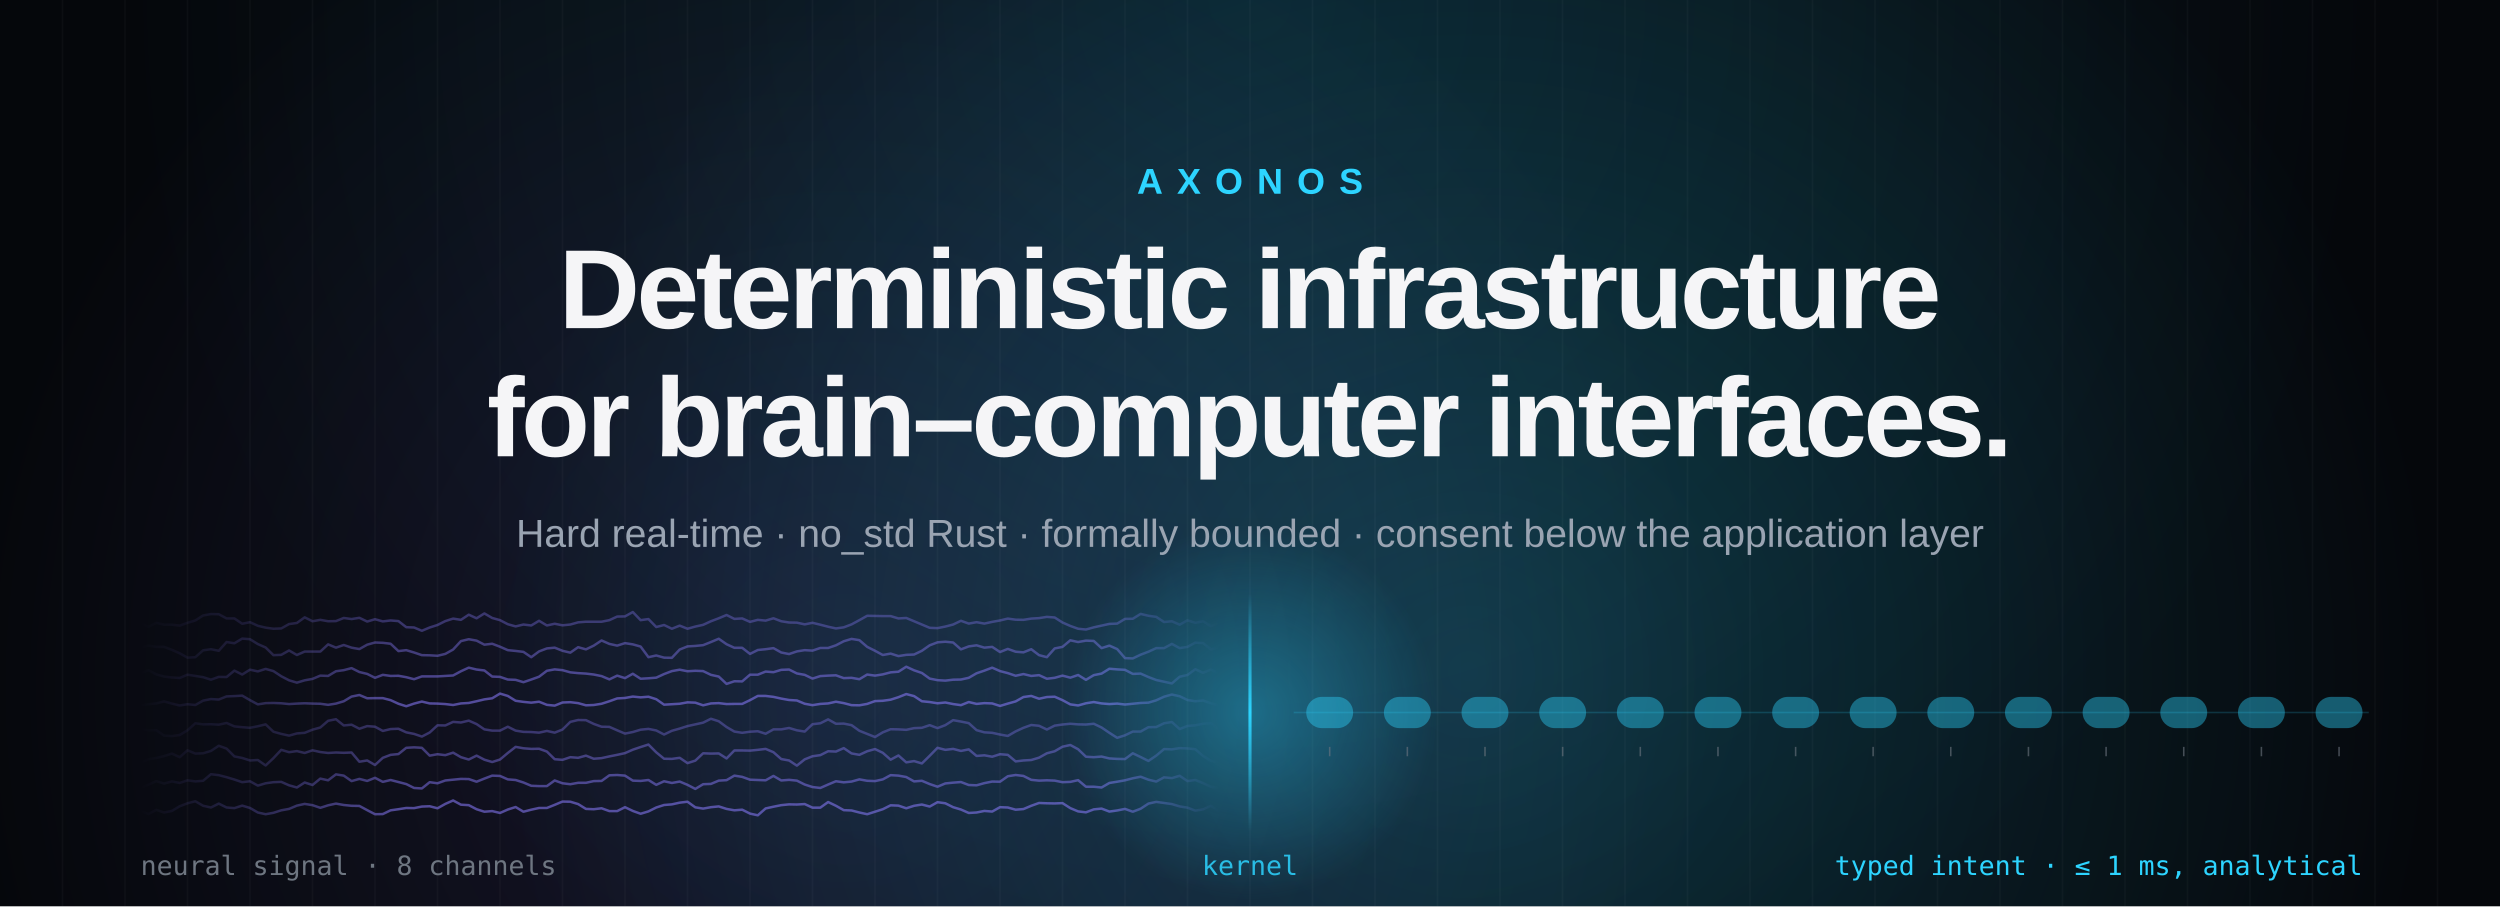
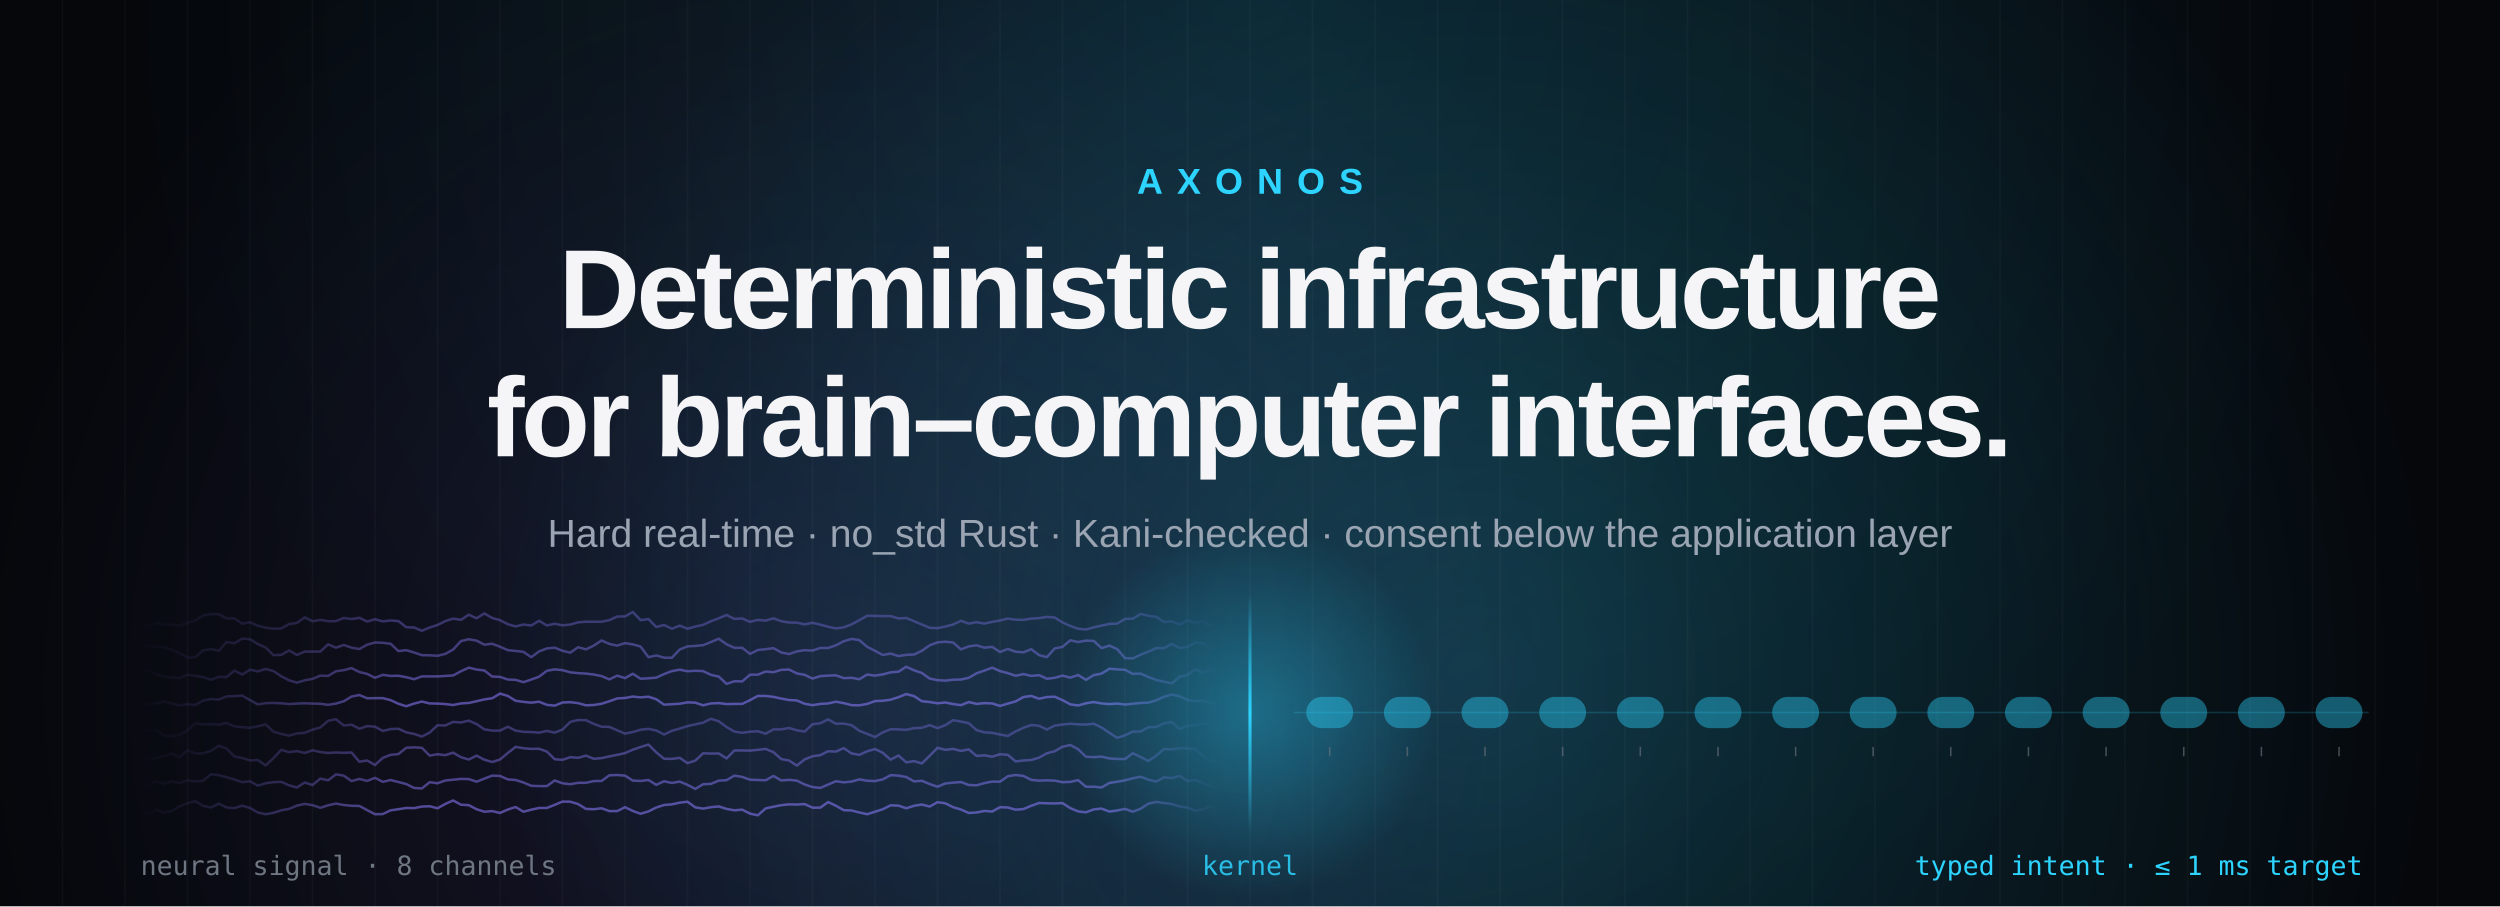
<svg xmlns="http://www.w3.org/2000/svg" viewBox="0 0 1600 580" width="1600" height="580" role="img" aria-label="AxonOS. Deterministic infrastructure for brain–computer interfaces. Eight channels of neural signal pass the kernel boundary and leave as typed intent events on deterministic time.">
  <style>
/* Motion only on what decorates. The words never move, so a renderer that
   shows one frame shows the whole message. Glows are gradients, not blurs:
   nothing is filtered while it moves. */
.scroll{animation:scroll 18s linear infinite}
@keyframes scroll{from{transform:translateX(0)}to{transform:translateX(-690px)}}
.slot{opacity:.4;animation:tick 2.8s cubic-bezier(.4,0,.2,1) infinite}
@keyframes tick{0%,100%{opacity:.4}9%{opacity:1}32%{opacity:.4}}
.halo{opacity:0;animation:halo 2.8s cubic-bezier(.4,0,.2,1) infinite}
@keyframes halo{0%,100%{opacity:0}9%{opacity:.22}32%{opacity:0}}
.breathe{animation:breathe 7s ease-in-out infinite}
@keyframes breathe{0%,100%{opacity:.75}50%{opacity:1}}
.gate{animation:gate 3.5s ease-in-out infinite}
@keyframes gate{0%,100%{opacity:.55}50%{opacity:1}}
@media (prefers-reduced-motion:reduce){.scroll,.slot,.halo,.breathe,.gate{animation:none}.slot{opacity:.75}}
</style>
  <defs>
    <radialGradient id="gc" cx="940" cy="430" r="620" gradientUnits="userSpaceOnUse">
      <stop offset="0" stop-color="#2dd4ff" stop-opacity="0.2" />
      <stop offset="1" stop-color="#2dd4ff" stop-opacity="0" />
    </radialGradient>
    <radialGradient id="gv" cx="540" cy="440" r="560" gradientUnits="userSpaceOnUse">
      <stop offset="0" stop-color="#8b7cff" stop-opacity="0.14" />
      <stop offset="1" stop-color="#8b7cff" stop-opacity="0" />
    </radialGradient>
    <radialGradient id="gt" cx="800" cy="0" r="720" gradientUnits="userSpaceOnUse">
      <stop offset="0" stop-color="#2dd4ff" stop-opacity="0.120" />
      <stop offset="1" stop-color="#2dd4ff" stop-opacity="0" />
    </radialGradient>
    <linearGradient id="mg" x1="90" y1="0" x2="780" y2="0" gradientUnits="userSpaceOnUse">
      <stop offset="0" stop-color="#fff" stop-opacity="0" />
      <stop offset=".24" stop-color="#fff" />
      <stop offset=".9" stop-color="#fff" />
      <stop offset="1" stop-color="#fff" stop-opacity="0" />
    </linearGradient>
    <mask id="fade" maskUnits="userSpaceOnUse" x="90" y="376" width="690" height="168">
      <rect x="90" y="376" width="690" height="168" fill="url(#mg)" />
    </mask>
    <linearGradient id="gateG" x1="0" y1="380" x2="0" y2="532" gradientUnits="userSpaceOnUse">
      <stop offset="0" stop-color="#2dd4ff" stop-opacity="0" />
      <stop offset=".5" stop-color="#2dd4ff" />
      <stop offset="1" stop-color="#2dd4ff" stop-opacity="0" />
    </linearGradient>
    <radialGradient id="gateH" cx="800" cy="456" r="120" gradientUnits="userSpaceOnUse">
      <stop offset="0" stop-color="#2dd4ff" stop-opacity="0.35" />
      <stop offset="1" stop-color="#2dd4ff" stop-opacity="0" />
    </radialGradient>
    <clipPath id="clipL">
      <rect x="90" y="376" width="690" height="168" />
    </clipPath>
  </defs>
  <rect width="1600" height="580" fill="#05070b" />
  <g class="breathe">
    <rect width="1600" height="580" fill="url(#gt)" />
    <rect width="1600" height="580" fill="url(#gv)" />
    <rect width="1600" height="580" fill="url(#gc)" />
  </g>
  <line x1="40" y1="0" x2="40" y2="580" stroke="#ffffff" stroke-opacity="0.03" />
  <line x1="80" y1="0" x2="80" y2="580" stroke="#ffffff" stroke-opacity="0.03" />
  <line x1="120" y1="0" x2="120" y2="580" stroke="#ffffff" stroke-opacity="0.03" />
  <line x1="160" y1="0" x2="160" y2="580" stroke="#ffffff" stroke-opacity="0.03" />
  <line x1="200" y1="0" x2="200" y2="580" stroke="#ffffff" stroke-opacity="0.03" />
  <line x1="240" y1="0" x2="240" y2="580" stroke="#ffffff" stroke-opacity="0.03" />
  <line x1="280" y1="0" x2="280" y2="580" stroke="#ffffff" stroke-opacity="0.03" />
  <line x1="320" y1="0" x2="320" y2="580" stroke="#ffffff" stroke-opacity="0.03" />
  <line x1="360" y1="0" x2="360" y2="580" stroke="#ffffff" stroke-opacity="0.03" />
  <line x1="400" y1="0" x2="400" y2="580" stroke="#ffffff" stroke-opacity="0.03" />
  <line x1="440" y1="0" x2="440" y2="580" stroke="#ffffff" stroke-opacity="0.03" />
  <line x1="480" y1="0" x2="480" y2="580" stroke="#ffffff" stroke-opacity="0.03" />
  <line x1="520" y1="0" x2="520" y2="580" stroke="#ffffff" stroke-opacity="0.03" />
  <line x1="560" y1="0" x2="560" y2="580" stroke="#ffffff" stroke-opacity="0.03" />
  <line x1="600" y1="0" x2="600" y2="580" stroke="#ffffff" stroke-opacity="0.03" />
  <line x1="640" y1="0" x2="640" y2="580" stroke="#ffffff" stroke-opacity="0.03" />
  <line x1="680" y1="0" x2="680" y2="580" stroke="#ffffff" stroke-opacity="0.03" />
  <line x1="720" y1="0" x2="720" y2="580" stroke="#ffffff" stroke-opacity="0.03" />
  <line x1="760" y1="0" x2="760" y2="580" stroke="#ffffff" stroke-opacity="0.03" />
  <line x1="800" y1="0" x2="800" y2="580" stroke="#ffffff" stroke-opacity="0.03" />
  <line x1="840" y1="0" x2="840" y2="580" stroke="#ffffff" stroke-opacity="0.03" />
  <line x1="880" y1="0" x2="880" y2="580" stroke="#ffffff" stroke-opacity="0.03" />
  <line x1="920" y1="0" x2="920" y2="580" stroke="#ffffff" stroke-opacity="0.03" />
  <line x1="960" y1="0" x2="960" y2="580" stroke="#ffffff" stroke-opacity="0.03" />
  <line x1="1000" y1="0" x2="1000" y2="580" stroke="#ffffff" stroke-opacity="0.03" />
  <line x1="1040" y1="0" x2="1040" y2="580" stroke="#ffffff" stroke-opacity="0.03" />
  <line x1="1080" y1="0" x2="1080" y2="580" stroke="#ffffff" stroke-opacity="0.03" />
  <line x1="1120" y1="0" x2="1120" y2="580" stroke="#ffffff" stroke-opacity="0.03" />
  <line x1="1160" y1="0" x2="1160" y2="580" stroke="#ffffff" stroke-opacity="0.03" />
  <line x1="1200" y1="0" x2="1200" y2="580" stroke="#ffffff" stroke-opacity="0.03" />
  <line x1="1240" y1="0" x2="1240" y2="580" stroke="#ffffff" stroke-opacity="0.03" />
  <line x1="1280" y1="0" x2="1280" y2="580" stroke="#ffffff" stroke-opacity="0.03" />
  <line x1="1320" y1="0" x2="1320" y2="580" stroke="#ffffff" stroke-opacity="0.03" />
  <line x1="1360" y1="0" x2="1360" y2="580" stroke="#ffffff" stroke-opacity="0.03" />
  <line x1="1400" y1="0" x2="1400" y2="580" stroke="#ffffff" stroke-opacity="0.03" />
  <line x1="1440" y1="0" x2="1440" y2="580" stroke="#ffffff" stroke-opacity="0.03" />
  <line x1="1480" y1="0" x2="1480" y2="580" stroke="#ffffff" stroke-opacity="0.03" />
  <line x1="1520" y1="0" x2="1520" y2="580" stroke="#ffffff" stroke-opacity="0.03" />
  <line x1="1560" y1="0" x2="1560" y2="580" stroke="#ffffff" stroke-opacity="0.03" />
  <text x="800" y="124" text-anchor="middle" font-family="-apple-system, BlinkMacSystemFont, 'SF Pro Display', 'Segoe UI', 'Helvetica Neue', Arial, sans-serif" font-size="23" font-weight="700" letter-spacing="9" fill="#2dd4ff">AXONOS</text>
  <text x="800" y="210" text-anchor="middle" font-family="-apple-system, BlinkMacSystemFont, 'SF Pro Display', 'Segoe UI', 'Helvetica Neue', Arial, sans-serif" font-size="72" font-weight="700" letter-spacing="-2.2" fill="#f5f5f7">Deterministic infrastructure</text>
  <text x="800" y="292" text-anchor="middle" font-family="-apple-system, BlinkMacSystemFont, 'SF Pro Display', 'Segoe UI', 'Helvetica Neue', Arial, sans-serif" font-size="72" font-weight="700" letter-spacing="-2.2" fill="#f5f5f7">for brain–computer interfaces.</text>
-   <text x="800" y="350" text-anchor="middle" font-family="-apple-system, BlinkMacSystemFont, 'SF Pro Display', 'Segoe UI', 'Helvetica Neue', Arial, sans-serif" font-size="25" fill="#9aa4b2">Hard real-time · no_std Rust · formally bounded · consent below the application layer</text>
+   <text x="800" y="350" text-anchor="middle" font-family="-apple-system, BlinkMacSystemFont, 'SF Pro Display', 'Segoe UI', 'Helvetica Neue', Arial, sans-serif" font-size="25" fill="#9aa4b2">Hard real-time · no_std Rust · Kani-checked · consent below the application layer</text>
  <g clip-path="url(#clipL)" mask="url(#fade)">
    <g class="scroll">
      <path d="M90,398.8 L95,401.2 L100,398.6 L105,399.8 L110,399.8 L115,400.4 L120,398.6 L125,397.1 L130,393.9 L135,393.0 L140,393.1 L145,395.8 L150,395.8 L155,399.2 L160,398.2 L165,400.5 L170,401.7 L175,402.4 L180,402.2 L185,399.4 L190,398.7 L195,395.1 L200,397.6 L205,396.7 L210,397.6 L215,397.5 L220,395.5 L225,396.2 L230,395.4 L235,397.8 L240,396.3 L245,397.7 L250,397.1 L255,397.5 L260,401.4 L265,401.6 L270,403.7 L275,401.6 L280,400.0 L285,397.5 L290,395.9 L295,396.7 L300,393.4 L305,395.7 L310,392.6 L315,395.5 L320,396.9 L325,399.5 L330,400.9 L335,399.7 L340,400.3 L345,397.3 L350,400.3 L355,399.2 L360,400.2 L365,399.7 L370,398.3 L375,397.9 L380,397.9 L385,397.9 L390,396.9 L395,394.6 L400,394.5 L405,391.7 L410,396.9 L415,396.2 L420,401.3 L425,400.0 L430,402.4 L435,400.4 L440,402.4 L445,401.0 L450,399.9 L455,397.6 L460,395.7 L465,393.6 L470,396.1 L475,395.8 L480,398.0 L485,396.7 L490,397.2 L495,395.7 L500,397.6 L505,398.4 L510,398.5 L515,399.6 L520,398.6 L525,399.8 L530,401.1 L535,402.2 L540,401.5 L545,399.6 L550,396.9 L555,394.1 L560,394.2 L565,394.3 L570,394.3 L575,395.8 L580,395.5 L585,397.6 L590,399.7 L595,401.8 L600,402.0 L605,401.0 L610,399.7 L615,397.3 L620,399.1 L625,398.2 L630,399.1 L635,398.0 L640,397.1 L645,395.9 L650,396.6 L655,396.7 L660,395.9 L665,395.6 L670,394.8 L675,395.2 L680,398.4 L685,400.6 L690,402.4 L695,402.9 L700,401.5 L705,400.4 L710,399.3 L715,399.1 L720,396.1 L725,396.0 L730,392.9 L735,394.1 L740,394.8 L745,398.1 L750,397.6 L755,399.8 L760,397.0 L765,398.6 L770,397.6 L775,400.8 L780,398.8 L785,401.2 L790,398.6 L795,399.8 L800,399.8 L805,400.4 L810,398.6 L815,397.1 L820,393.9 L825,393.0 L830,393.1 L835,395.8 L840,395.8 L845,399.2 L850,398.2 L855,400.5 L860,401.7 L865,402.4 L870,402.2 L875,399.4 L880,398.7 L885,395.1 L890,397.6 L895,396.7 L900,397.6 L905,397.5 L910,395.5 L915,396.2 L920,395.4 L925,397.8 L930,396.3 L935,397.7 L940,397.1 L945,397.5 L950,401.4 L955,401.6 L960,403.7 L965,401.6 L970,400.0 L975,397.5 L980,395.9 L985,396.7 L990,393.4 L995,395.7 L1000,392.6 L1005,395.5 L1010,396.9 L1015,399.5 L1020,400.9 L1025,399.7 L1030,400.3 L1035,397.3 L1040,400.3 L1045,399.2 L1050,400.2 L1055,399.7 L1060,398.3 L1065,397.9 L1070,397.9 L1075,397.9 L1080,396.9 L1085,394.6 L1090,394.5 L1095,391.7 L1100,396.9 L1105,396.2 L1110,401.3 L1115,400.0 L1120,402.4 L1125,400.4 L1130,402.4 L1135,401.0 L1140,399.9 L1145,397.6 L1150,395.7 L1155,393.6 L1160,396.1 L1165,395.8 L1170,398.0 L1175,396.7 L1180,397.2 L1185,395.7 L1190,397.6 L1195,398.4 L1200,398.5 L1205,399.6 L1210,398.6 L1215,399.8 L1220,401.1 L1225,402.2 L1230,401.5 L1235,399.6 L1240,396.9 L1245,394.1 L1250,394.2 L1255,394.3 L1260,394.3 L1265,395.8 L1270,395.5 L1275,397.6 L1280,399.7 L1285,401.8 L1290,402.0 L1295,401.0 L1300,399.7 L1305,397.3 L1310,399.1 L1315,398.2 L1320,399.1 L1325,398.0 L1330,397.1 L1335,395.9 L1340,396.6 L1345,396.7 L1350,395.9 L1355,395.6 L1360,394.8 L1365,395.2 L1370,398.4 L1375,400.6 L1380,402.4 L1385,402.9 L1390,401.5 L1395,400.4 L1400,399.3 L1405,399.1 L1410,396.1 L1415,396.0 L1420,392.9 L1425,394.1 L1430,394.8 L1435,398.1 L1440,397.6 L1445,399.8 L1450,397.0 L1455,398.6 L1460,397.6 L1465,400.8 L1470,398.8" fill="none" stroke="#8b7cff" stroke-opacity="0.34" stroke-width="1.6" stroke-linejoin="round" stroke-linecap="round" />
      <path d="M90,414.4 L95,413.2 L100,414.0 L105,414.0 L110,415.9 L115,418.1 L120,420.9 L125,420.6 L130,416.2 L135,415.5 L140,416.5 L145,410.9 L150,411.7 L155,408.7 L160,409.1 L165,412.2 L170,414.4 L175,419.3 L180,419.1 L185,416.3 L190,419.2 L195,417.0 L200,417.0 L205,417.0 L210,412.4 L215,414.5 L220,412.8 L225,414.5 L230,415.4 L235,412.6 L240,411.2 L245,411.4 L250,412.0 L255,416.7 L260,416.1 L265,417.6 L270,419.3 L275,419.4 L280,419.7 L285,418.5 L290,415.7 L295,410.3 L300,409.1 L305,410.0 L310,412.6 L315,412.0 L320,413.9 L325,416.1 L330,416.6 L335,417.2 L340,420.6 L345,416.9 L350,415.0 L355,414.5 L360,416.5 L365,417.7 L370,414.2 L375,415.6 L380,413.2 L385,409.9 L390,412.1 L395,413.2 L400,411.6 L405,412.4 L410,413.8 L415,420.6 L420,419.5 L425,420.9 L430,421.0 L435,415.7 L440,413.7 L445,413.4 L450,412.9 L455,410.9 L460,408.8 L465,412.3 L470,414.6 L475,414.6 L480,418.5 L485,416.0 L490,415.5 L495,414.8 L500,417.6 L505,418.6 L510,416.9 L515,416.1 L520,416.4 L525,414.7 L530,414.7 L535,413.0 L540,410.4 L545,408.9 L550,409.7 L555,414.0 L560,416.5 L565,419.2 L570,418.3 L575,419.9 L580,419.1 L585,418.9 L590,416.5 L595,413.0 L600,411.1 L605,410.7 L610,411.2 L615,415.6 L620,413.7 L625,413.0 L630,414.5 L635,414.0 L640,417.3 L645,415.3 L650,417.1 L655,417.5 L660,415.5 L665,419.3 L670,420.6 L675,415.0 L680,414.0 L685,409.8 L690,410.9 L695,410.0 L700,410.2 L705,414.8 L710,413.2 L715,415.4 L720,421.2 L725,421.4 L730,419.0 L735,417.1 L740,414.8 L745,414.8 L750,412.1 L755,414.8 L760,414.0 L765,411.3 L770,411.6 L775,415.6 L780,414.4 L785,413.2 L790,414.0 L795,414.0 L800,415.9 L805,418.1 L810,420.9 L815,420.6 L820,416.2 L825,415.5 L830,416.5 L835,410.9 L840,411.7 L845,408.7 L850,409.1 L855,412.2 L860,414.4 L865,419.3 L870,419.1 L875,416.3 L880,419.2 L885,417.0 L890,417.0 L895,417.0 L900,412.4 L905,414.5 L910,412.8 L915,414.5 L920,415.4 L925,412.6 L930,411.2 L935,411.4 L940,412.0 L945,416.7 L950,416.1 L955,417.6 L960,419.3 L965,419.4 L970,419.7 L975,418.5 L980,415.7 L985,410.3 L990,409.1 L995,410.0 L1000,412.6 L1005,412.0 L1010,413.9 L1015,416.1 L1020,416.6 L1025,417.2 L1030,420.6 L1035,416.9 L1040,415.0 L1045,414.5 L1050,416.5 L1055,417.7 L1060,414.2 L1065,415.6 L1070,413.2 L1075,409.9 L1080,412.1 L1085,413.2 L1090,411.6 L1095,412.4 L1100,413.8 L1105,420.6 L1110,419.5 L1115,420.9 L1120,421.0 L1125,415.7 L1130,413.7 L1135,413.4 L1140,412.9 L1145,410.9 L1150,408.8 L1155,412.3 L1160,414.6 L1165,414.6 L1170,418.5 L1175,416.0 L1180,415.5 L1185,414.8 L1190,417.6 L1195,418.6 L1200,416.9 L1205,416.1 L1210,416.4 L1215,414.7 L1220,414.7 L1225,413.0 L1230,410.4 L1235,408.9 L1240,409.7 L1245,414.0 L1250,416.5 L1255,419.2 L1260,418.3 L1265,419.9 L1270,419.1 L1275,418.9 L1280,416.5 L1285,413.0 L1290,411.1 L1295,410.7 L1300,411.2 L1305,415.6 L1310,413.7 L1315,413.0 L1320,414.5 L1325,414.0 L1330,417.3 L1335,415.3 L1340,417.1 L1345,417.5 L1350,415.5 L1355,419.3 L1360,420.6 L1365,415.0 L1370,414.0 L1375,409.8 L1380,410.9 L1385,410.0 L1390,410.2 L1395,414.8 L1400,413.2 L1405,415.4 L1410,421.2 L1415,421.4 L1420,419.0 L1425,417.1 L1430,414.8 L1435,414.8 L1440,412.1 L1445,414.8 L1450,414.0 L1455,411.3 L1460,411.6 L1465,415.6 L1470,414.4" fill="none" stroke="#8b7cff" stroke-opacity="0.41" stroke-width="1.6" stroke-linejoin="round" stroke-linecap="round" />
      <path d="M90,431.0 L95,428.9 L100,431.6 L105,433.0 L110,433.6 L115,433.9 L120,431.8 L125,432.6 L130,433.4 L135,435.0 L140,433.2 L145,433.3 L150,429.2 L155,431.7 L160,428.6 L165,429.7 L170,428.1 L175,429.5 L180,432.8 L185,435.4 L190,436.9 L195,435.4 L200,434.5 L205,432.4 L210,432.6 L215,429.6 L220,428.9 L225,427.6 L230,430.1 L235,431.3 L240,433.8 L245,431.9 L250,432.6 L255,432.5 L260,433.4 L265,434.7 L270,432.9 L275,432.9 L280,432.9 L285,432.6 L290,432.3 L295,429.6 L300,427.3 L305,428.5 L310,429.1 L315,433.0 L320,433.2 L325,434.9 L330,435.1 L335,436.6 L340,434.9 L345,433.1 L350,429.3 L355,428.4 L360,428.9 L365,430.3 L370,430.8 L375,431.1 L380,431.7 L385,432.7 L390,434.8 L395,432.4 L400,434.0 L405,431.2 L410,434.4 L415,434.1 L420,433.7 L425,431.4 L430,429.5 L435,428.6 L440,429.6 L445,429.3 L450,429.5 L455,431.9 L460,433.0 L465,437.7 L470,436.0 L475,436.1 L480,431.8 L485,431.8 L490,429.8 L495,430.2 L500,428.7 L505,428.5 L510,431.0 L515,431.9 L520,434.3 L525,432.7 L530,432.4 L535,432.2 L540,434.0 L545,433.8 L550,434.7 L555,431.7 L560,432.4 L565,431.6 L570,430.3 L575,429.9 L580,426.7 L585,429.0 L590,430.7 L595,434.3 L600,435.3 L605,435.6 L610,435.0 L615,434.9 L620,433.8 L625,430.9 L630,429.2 L635,427.3 L640,429.5 L645,430.8 L650,432.5 L655,431.4 L660,432.6 L665,432.1 L670,434.4 L675,433.8 L680,432.4 L685,433.7 L690,432.0 L695,435.1 L700,432.1 L705,431.1 L710,428.0 L715,428.4 L720,428.7 L725,431.3 L730,431.1 L735,433.3 L740,435.2 L745,436.3 L750,437.4 L755,433.1 L760,432.0 L765,428.3 L770,430.6 L775,428.5 L780,431.0 L785,428.9 L790,431.6 L795,433.0 L800,433.6 L805,433.9 L810,431.8 L815,432.6 L820,433.4 L825,435.0 L830,433.2 L835,433.3 L840,429.2 L845,431.7 L850,428.6 L855,429.7 L860,428.1 L865,429.5 L870,432.8 L875,435.4 L880,436.9 L885,435.4 L890,434.5 L895,432.4 L900,432.6 L905,429.6 L910,428.9 L915,427.6 L920,430.1 L925,431.3 L930,433.8 L935,431.9 L940,432.6 L945,432.5 L950,433.4 L955,434.7 L960,432.9 L965,432.9 L970,432.9 L975,432.6 L980,432.3 L985,429.6 L990,427.3 L995,428.5 L1000,429.1 L1005,433.0 L1010,433.2 L1015,434.9 L1020,435.1 L1025,436.6 L1030,434.9 L1035,433.1 L1040,429.3 L1045,428.4 L1050,428.9 L1055,430.3 L1060,430.8 L1065,431.1 L1070,431.7 L1075,432.7 L1080,434.8 L1085,432.4 L1090,434.0 L1095,431.2 L1100,434.4 L1105,434.1 L1110,433.7 L1115,431.4 L1120,429.5 L1125,428.6 L1130,429.6 L1135,429.3 L1140,429.5 L1145,431.9 L1150,433.0 L1155,437.7 L1160,436.0 L1165,436.1 L1170,431.8 L1175,431.8 L1180,429.8 L1185,430.2 L1190,428.7 L1195,428.5 L1200,431.0 L1205,431.9 L1210,434.3 L1215,432.7 L1220,432.4 L1225,432.2 L1230,434.0 L1235,433.8 L1240,434.7 L1245,431.7 L1250,432.4 L1255,431.6 L1260,430.3 L1265,429.9 L1270,426.7 L1275,429.0 L1280,430.7 L1285,434.3 L1290,435.3 L1295,435.6 L1300,435.0 L1305,434.9 L1310,433.8 L1315,430.9 L1320,429.2 L1325,427.3 L1330,429.5 L1335,430.8 L1340,432.5 L1345,431.4 L1350,432.6 L1355,432.1 L1360,434.4 L1365,433.8 L1370,432.4 L1375,433.7 L1380,432.0 L1385,435.1 L1390,432.1 L1395,431.1 L1400,428.0 L1405,428.4 L1410,428.7 L1415,431.3 L1420,431.1 L1425,433.3 L1430,435.2 L1435,436.3 L1440,437.4 L1445,433.1 L1450,432.0 L1455,428.3 L1460,430.6 L1465,428.5 L1470,431.0" fill="none" stroke="#8b7cff" stroke-opacity="0.48" stroke-width="1.6" stroke-linejoin="round" stroke-linecap="round" />
      <path d="M90,451.5 L95,450.7 L100,450.2 L105,448.9 L110,450.3 L115,451.5 L120,450.7 L125,451.2 L130,448.4 L135,447.4 L140,447.7 L145,445.7 L150,445.5 L155,445.2 L160,448.1 L165,450.8 L170,450.0 L175,449.9 L180,450.1 L185,450.6 L190,450.3 L195,450.1 L200,450.3 L205,450.4 L210,451.1 L215,450.3 L220,448.8 L225,445.8 L230,444.8 L235,446.9 L240,446.8 L245,446.8 L250,448.1 L255,450.4 L260,452.0 L265,450.3 L270,449.0 L275,450.2 L280,450.3 L285,450.6 L290,451.2 L295,450.2 L300,449.9 L305,448.8 L310,447.6 L315,446.9 L320,443.9 L325,445.4 L330,448.5 L335,449.2 L340,449.7 L345,449.1 L350,451.1 L355,451.6 L360,449.6 L365,449.4 L370,450.0 L375,451.4 L380,451.2 L385,450.4 L390,448.8 L395,447.0 L400,446.7 L405,445.8 L410,446.3 L415,445.9 L420,447.5 L425,451.0 L430,450.7 L435,450.4 L440,449.5 L445,449.7 L450,451.4 L455,450.2 L460,450.0 L465,450.6 L470,450.5 L475,450.5 L480,448.1 L485,445.4 L490,445.4 L495,446.0 L500,447.1 L505,448.0 L510,448.3 L515,450.4 L520,451.3 L525,450.5 L530,450.2 L535,449.1 L540,450.0 L545,451.3 L550,451.4 L555,450.5 L560,448.7 L565,448.5 L570,447.8 L575,446.2 L580,444.2 L585,445.5 L590,448.8 L595,449.3 L600,450.1 L605,449.6 L610,450.6 L615,451.3 L620,449.3 L625,450.5 L630,450.0 L635,450.2 L640,451.8 L645,450.3 L650,448.9 L655,446.1 L660,445.4 L665,447.2 L670,446.1 L675,445.9 L680,448.1 L685,450.8 L690,451.5 L695,450.1 L700,449.3 L705,450.2 L710,450.6 L715,450.3 L720,450.9 L725,450.4 L730,449.9 L735,449.7 L740,448.2 L745,445.9 L750,444.5 L755,445.6 L760,448.0 L765,448.8 L770,448.3 L775,450.1 L780,451.5 L785,450.7 L790,450.2 L795,448.9 L800,450.3 L805,451.5 L810,450.7 L815,451.2 L820,448.4 L825,447.4 L830,447.7 L835,445.7 L840,445.5 L845,445.2 L850,448.1 L855,450.8 L860,450.0 L865,449.9 L870,450.1 L875,450.6 L880,450.3 L885,450.1 L890,450.3 L895,450.4 L900,451.1 L905,450.3 L910,448.8 L915,445.8 L920,444.8 L925,446.9 L930,446.8 L935,446.8 L940,448.1 L945,450.4 L950,452.0 L955,450.3 L960,449.0 L965,450.2 L970,450.3 L975,450.6 L980,451.2 L985,450.2 L990,449.9 L995,448.8 L1000,447.6 L1005,446.9 L1010,443.9 L1015,445.4 L1020,448.5 L1025,449.2 L1030,449.7 L1035,449.1 L1040,451.1 L1045,451.6 L1050,449.6 L1055,449.4 L1060,450.0 L1065,451.4 L1070,451.2 L1075,450.4 L1080,448.8 L1085,447.0 L1090,446.7 L1095,445.8 L1100,446.3 L1105,445.9 L1110,447.5 L1115,451.0 L1120,450.7 L1125,450.4 L1130,449.5 L1135,449.7 L1140,451.4 L1145,450.2 L1150,450.0 L1155,450.6 L1160,450.5 L1165,450.5 L1170,448.1 L1175,445.4 L1180,445.4 L1185,446.0 L1190,447.1 L1195,448.0 L1200,448.3 L1205,450.4 L1210,451.3 L1215,450.5 L1220,450.2 L1225,449.1 L1230,450.0 L1235,451.3 L1240,451.4 L1245,450.5 L1250,448.7 L1255,448.5 L1260,447.8 L1265,446.2 L1270,444.2 L1275,445.5 L1280,448.8 L1285,449.3 L1290,450.1 L1295,449.6 L1300,450.6 L1305,451.3 L1310,449.3 L1315,450.5 L1320,450.0 L1325,450.2 L1330,451.8 L1335,450.3 L1340,448.9 L1345,446.1 L1350,445.4 L1355,447.2 L1360,446.1 L1365,445.9 L1370,448.1 L1375,450.8 L1380,451.5 L1385,450.1 L1390,449.3 L1395,450.2 L1400,450.6 L1405,450.3 L1410,450.9 L1415,450.4 L1420,449.9 L1425,449.7 L1430,448.2 L1435,445.9 L1440,444.5 L1445,445.6 L1450,448.0 L1455,448.8 L1460,448.3 L1465,450.1 L1470,451.5" fill="none" stroke="#8b7cff" stroke-opacity="0.55" stroke-width="1.6" stroke-linejoin="round" stroke-linecap="round" />
      <path d="M90,466.6 L95,467.4 L100,467.3 L105,470.8 L110,471.1 L115,470.4 L120,467.4 L125,462.9 L130,463.6 L135,463.5 L140,463.8 L145,462.7 L150,464.9 L155,465.4 L160,465.8 L165,464.8 L170,463.6 L175,468.3 L180,469.7 L185,470.8 L190,469.4 L195,469.0 L200,467.0 L205,465.6 L210,461.3 L215,460.3 L220,464.3 L225,463.8 L230,466.4 L235,464.7 L240,465.1 L245,467.8 L250,466.6 L255,466.4 L260,468.7 L265,469.7 L270,471.4 L275,468.8 L280,464.2 L285,464.3 L290,462.0 L295,462.4 L300,461.2 L305,463.4 L310,466.8 L315,467.6 L320,467.6 L325,465.1 L330,467.6 L335,468.4 L340,468.5 L345,468.9 L350,467.8 L355,468.9 L360,466.9 L365,462.0 L370,460.8 L375,460.9 L380,463.3 L385,465.1 L390,465.2 L395,467.4 L400,469.5 L405,468.5 L410,467.0 L415,466.5 L420,467.5 L425,470.1 L430,467.7 L435,466.3 L440,464.7 L445,463.6 L450,462.5 L455,460.0 L460,461.6 L465,465.3 L470,468.2 L475,469.0 L480,468.3 L485,468.0 L490,469.6 L495,466.8 L500,466.8 L505,465.9 L510,467.4 L515,468.2 L520,463.5 L525,462.9 L530,460.4 L535,463.2 L540,463.1 L545,464.1 L550,467.7 L555,469.7 L560,471.7 L565,468.7 L570,466.7 L575,466.8 L580,467.1 L585,466.0 L590,465.8 L595,464.1 L600,466.0 L605,464.1 L610,460.9 L615,461.8 L620,462.8 L625,467.3 L630,468.7 L635,469.0 L640,470.1 L645,471.0 L650,468.1 L655,465.8 L660,464.0 L665,464.5 L670,466.9 L675,464.4 L680,463.7 L685,463.2 L690,463.6 L695,463.7 L700,463.2 L705,465.6 L710,469.0 L715,472.2 L720,470.6 L725,468.2 L730,468.2 L735,465.4 L740,465.3 L745,462.9 L750,462.1 L755,466.6 L760,464.6 L765,464.2 L770,463.2 L775,462.8 L780,466.6 L785,467.4 L790,467.3 L795,470.8 L800,471.1 L805,470.4 L810,467.4 L815,462.9 L820,463.6 L825,463.5 L830,463.8 L835,462.7 L840,464.9 L845,465.4 L850,465.8 L855,464.8 L860,463.6 L865,468.3 L870,469.7 L875,470.8 L880,469.4 L885,469.0 L890,467.0 L895,465.6 L900,461.3 L905,460.3 L910,464.3 L915,463.8 L920,466.4 L925,464.7 L930,465.1 L935,467.8 L940,466.6 L945,466.4 L950,468.7 L955,469.7 L960,471.4 L965,468.8 L970,464.2 L975,464.3 L980,462.0 L985,462.4 L990,461.2 L995,463.4 L1000,466.8 L1005,467.6 L1010,467.6 L1015,465.1 L1020,467.6 L1025,468.4 L1030,468.5 L1035,468.9 L1040,467.8 L1045,468.9 L1050,466.9 L1055,462.0 L1060,460.8 L1065,460.9 L1070,463.3 L1075,465.1 L1080,465.2 L1085,467.4 L1090,469.5 L1095,468.5 L1100,467.0 L1105,466.5 L1110,467.5 L1115,470.1 L1120,467.7 L1125,466.3 L1130,464.7 L1135,463.6 L1140,462.5 L1145,460.0 L1150,461.6 L1155,465.3 L1160,468.2 L1165,469.0 L1170,468.3 L1175,468.0 L1180,469.6 L1185,466.8 L1190,466.8 L1195,465.9 L1200,467.4 L1205,468.2 L1210,463.5 L1215,462.9 L1220,460.4 L1225,463.2 L1230,463.1 L1235,464.1 L1240,467.7 L1245,469.7 L1250,471.7 L1255,468.7 L1260,466.7 L1265,466.8 L1270,467.1 L1275,466.0 L1280,465.8 L1285,464.1 L1290,466.0 L1295,464.1 L1300,460.9 L1305,461.8 L1310,462.8 L1315,467.3 L1320,468.7 L1325,469.0 L1330,470.1 L1335,471.0 L1340,468.1 L1345,465.8 L1350,464.0 L1355,464.5 L1360,466.9 L1365,464.4 L1370,463.7 L1375,463.2 L1380,463.6 L1385,463.7 L1390,463.2 L1395,465.6 L1400,469.0 L1405,472.2 L1410,470.6 L1415,468.2 L1420,468.2 L1425,465.4 L1430,465.3 L1435,462.9 L1440,462.1 L1445,466.6 L1450,464.6 L1455,464.2 L1460,463.2 L1465,462.8 L1470,466.6" fill="none" stroke="#8b7cff" stroke-opacity="0.34" stroke-width="1.6" stroke-linejoin="round" stroke-linecap="round" />
      <path d="M90,488.1 L95,485.9 L100,485.1 L105,483.9 L110,482.3 L115,484.6 L120,480.2 L125,482.3 L130,482.1 L135,480.6 L140,477.3 L145,479.1 L150,484.1 L155,485.1 L160,486.7 L165,486.4 L170,489.9 L175,485.2 L180,479.9 L185,481.4 L190,480.7 L195,481.9 L200,480.2 L205,481.3 L210,481.9 L215,481.6 L220,481.8 L225,481.6 L230,487.5 L235,486.7 L240,489.6 L245,485.0 L250,483.1 L255,482.6 L260,478.6 L265,478.3 L270,478.6 L275,483.6 L280,482.7 L285,483.3 L290,481.7 L295,484.6 L300,486.1 L305,483.6 L310,486.2 L315,487.7 L320,486.1 L325,481.9 L330,478.0 L335,478.9 L340,479.3 L345,479.2 L350,481.0 L355,485.9 L360,486.3 L365,484.6 L370,485.0 L375,483.6 L380,485.6 L385,485.2 L390,484.1 L395,483.1 L400,482.0 L405,479.8 L410,478.1 L415,476.5 L420,481.5 L425,485.6 L430,485.7 L435,485.0 L440,488.4 L445,486.8 L450,482.1 L455,482.3 L460,482.2 L465,485.4 L470,480.3 L475,480.3 L480,480.4 L485,479.9 L490,479.3 L495,481.4 L500,485.8 L505,486.7 L510,490.0 L515,486.0 L520,484.0 L525,483.3 L530,480.8 L535,481.0 L540,478.8 L545,482.2 L550,483.1 L555,480.8 L560,479.4 L565,481.8 L570,486.2 L575,483.5 L580,487.9 L585,487.1 L590,488.6 L595,483.7 L600,478.6 L605,479.9 L610,479.3 L615,480.6 L620,479.6 L625,483.8 L630,483.4 L635,484.3 L640,482.7 L645,483.1 L650,487.3 L655,486.7 L660,486.4 L665,484.9 L670,482.1 L675,480.8 L680,477.9 L685,476.8 L690,479.5 L695,484.3 L700,484.6 L705,484.2 L710,485.4 L715,485.7 L720,485.8 L725,482.1 L730,484.5 L735,487.0 L740,483.6 L745,479.4 L750,479.6 L755,478.8 L760,479.0 L765,479.5 L770,483.8 L775,486.9 L780,488.1 L785,485.9 L790,485.1 L795,483.9 L800,482.3 L805,484.6 L810,480.2 L815,482.3 L820,482.1 L825,480.6 L830,477.3 L835,479.1 L840,484.1 L845,485.1 L850,486.7 L855,486.4 L860,489.9 L865,485.2 L870,479.9 L875,481.4 L880,480.7 L885,481.9 L890,480.2 L895,481.3 L900,481.9 L905,481.6 L910,481.8 L915,481.6 L920,487.5 L925,486.7 L930,489.6 L935,485.0 L940,483.1 L945,482.6 L950,478.6 L955,478.3 L960,478.6 L965,483.6 L970,482.7 L975,483.3 L980,481.7 L985,484.6 L990,486.1 L995,483.6 L1000,486.2 L1005,487.7 L1010,486.1 L1015,481.9 L1020,478.0 L1025,478.9 L1030,479.3 L1035,479.2 L1040,481.0 L1045,485.9 L1050,486.3 L1055,484.6 L1060,485.0 L1065,483.6 L1070,485.6 L1075,485.2 L1080,484.1 L1085,483.1 L1090,482.0 L1095,479.8 L1100,478.1 L1105,476.5 L1110,481.5 L1115,485.6 L1120,485.7 L1125,485.0 L1130,488.4 L1135,486.8 L1140,482.1 L1145,482.3 L1150,482.2 L1155,485.4 L1160,480.3 L1165,480.3 L1170,480.4 L1175,479.9 L1180,479.3 L1185,481.4 L1190,485.8 L1195,486.7 L1200,490.0 L1205,486.0 L1210,484.0 L1215,483.3 L1220,480.8 L1225,481.0 L1230,478.8 L1235,482.2 L1240,483.1 L1245,480.8 L1250,479.4 L1255,481.8 L1260,486.2 L1265,483.5 L1270,487.9 L1275,487.1 L1280,488.6 L1285,483.7 L1290,478.6 L1295,479.9 L1300,479.3 L1305,480.6 L1310,479.6 L1315,483.8 L1320,483.4 L1325,484.3 L1330,482.7 L1335,483.1 L1340,487.3 L1345,486.7 L1350,486.4 L1355,484.9 L1360,482.1 L1365,480.8 L1370,477.9 L1375,476.8 L1380,479.5 L1385,484.3 L1390,484.6 L1395,484.2 L1400,485.4 L1405,485.7 L1410,485.8 L1415,482.1 L1420,484.5 L1425,487.0 L1430,483.6 L1435,479.4 L1440,479.6 L1445,478.8 L1450,479.0 L1455,479.5 L1460,483.8 L1465,486.9 L1470,488.1" fill="none" stroke="#8b7cff" stroke-opacity="0.41" stroke-width="1.6" stroke-linejoin="round" stroke-linecap="round" />
      <path d="M90,504.2 L95,502.2 L100,499.9 L105,501.5 L110,500.1 L115,501.1 L120,499.4 L125,500.1 L130,499.7 L135,495.5 L140,496.1 L145,497.4 L150,498.9 L155,500.6 L160,500.0 L165,502.8 L170,501.3 L175,500.6 L180,500.4 L185,502.6 L190,504.0 L195,500.8 L200,502.4 L205,498.3 L210,499.4 L215,495.6 L220,496.4 L225,499.9 L230,498.5 L235,499.8 L240,497.8 L245,500.4 L250,499.2 L255,500.5 L260,501.8 L265,504.3 L270,504.6 L275,500.6 L280,501.3 L285,499.5 L290,499.0 L295,498.5 L300,498.6 L305,500.3 L310,498.3 L315,496.4 L320,496.6 L325,498.8 L330,499.2 L335,500.8 L340,502.9 L345,503.1 L350,503.1 L355,499.5 L360,501.3 L365,501.9 L370,501.0 L375,501.0 L380,499.9 L385,499.8 L390,496.2 L395,496.0 L400,496.4 L405,499.6 L410,499.8 L415,499.2 L420,502.3 L425,500.0 L430,501.1 L435,500.2 L440,502.3 L445,504.9 L450,501.9 L455,501.7 L460,499.6 L465,499.3 L470,496.4 L475,497.2 L480,499.0 L485,499.2 L490,499.4 L495,496.6 L500,499.5 L505,499.1 L510,499.6 L515,502.1 L520,503.7 L525,504.3 L530,502.1 L535,500.0 L540,500.7 L545,500.2 L550,498.8 L555,499.7 L560,499.9 L565,498.8 L570,496.1 L575,496.4 L580,497.3 L585,500.1 L590,499.7 L595,501.8 L600,503.5 L605,501.4 L610,500.9 L615,500.5 L620,502.4 L625,502.6 L630,501.2 L635,500.2 L640,500.3 L645,496.8 L650,496.0 L655,496.6 L660,499.1 L665,499.6 L670,499.4 L675,499.6 L680,500.6 L685,500.4 L690,499.3 L695,503.5 L700,503.5 L705,504.0 L710,501.1 L715,500.3 L720,499.4 L725,498.1 L730,497.1 L735,499.0 L740,500.2 L745,497.5 L750,498.0 L755,496.5 L760,499.9 L765,499.2 L770,501.2 L775,503.5 L780,504.2 L785,502.2 L790,499.9 L795,501.5 L800,500.1 L805,501.1 L810,499.4 L815,500.1 L820,499.7 L825,495.5 L830,496.1 L835,497.4 L840,498.9 L845,500.6 L850,500.0 L855,502.8 L860,501.3 L865,500.6 L870,500.4 L875,502.6 L880,504.0 L885,500.8 L890,502.4 L895,498.3 L900,499.4 L905,495.6 L910,496.4 L915,499.9 L920,498.5 L925,499.8 L930,497.8 L935,500.4 L940,499.2 L945,500.5 L950,501.8 L955,504.3 L960,504.6 L965,500.6 L970,501.3 L975,499.5 L980,499.0 L985,498.5 L990,498.6 L995,500.3 L1000,498.3 L1005,496.4 L1010,496.6 L1015,498.8 L1020,499.2 L1025,500.8 L1030,502.9 L1035,503.1 L1040,503.1 L1045,499.5 L1050,501.3 L1055,501.9 L1060,501.0 L1065,501.0 L1070,499.9 L1075,499.8 L1080,496.2 L1085,496.0 L1090,496.4 L1095,499.6 L1100,499.8 L1105,499.2 L1110,502.3 L1115,500.0 L1120,501.1 L1125,500.2 L1130,502.3 L1135,504.9 L1140,501.9 L1145,501.7 L1150,499.6 L1155,499.3 L1160,496.4 L1165,497.2 L1170,499.0 L1175,499.2 L1180,499.4 L1185,496.6 L1190,499.5 L1195,499.1 L1200,499.6 L1205,502.1 L1210,503.7 L1215,504.3 L1220,502.1 L1225,500.0 L1230,500.7 L1235,500.2 L1240,498.8 L1245,499.7 L1250,499.9 L1255,498.8 L1260,496.1 L1265,496.4 L1270,497.3 L1275,500.1 L1280,499.7 L1285,501.8 L1290,503.5 L1295,501.4 L1300,500.9 L1305,500.5 L1310,502.4 L1315,502.6 L1320,501.2 L1325,500.2 L1330,500.3 L1335,496.8 L1340,496.0 L1345,496.6 L1350,499.1 L1355,499.6 L1360,499.4 L1365,499.6 L1370,500.6 L1375,500.4 L1380,499.3 L1385,503.5 L1390,503.5 L1395,504.0 L1400,501.1 L1405,500.3 L1410,499.4 L1415,498.1 L1420,497.1 L1425,499.0 L1430,500.2 L1435,497.5 L1440,498.0 L1445,496.5 L1450,499.9 L1455,499.2 L1460,501.2 L1465,503.5 L1470,504.2" fill="none" stroke="#8b7cff" stroke-opacity="0.48" stroke-width="1.6" stroke-linejoin="round" stroke-linecap="round" />
      <path d="M90,518.9 L95,521.0 L100,518.3 L105,520.0 L110,519.0 L115,516.0 L120,514.1 L125,512.8 L130,515.7 L135,516.8 L140,514.3 L145,516.8 L150,517.2 L155,515.6 L160,517.1 L165,520.0 L170,521.1 L175,520.2 L180,518.6 L185,517.7 L190,515.6 L195,514.5 L200,515.3 L205,517.0 L210,515.4 L215,514.3 L220,515.2 L225,515.7 L230,515.8 L235,518.5 L240,521.1 L245,521.0 L250,518.6 L255,517.9 L260,517.1 L265,517.2 L270,516.2 L275,516.0 L280,517.3 L285,514.5 L290,512.3 L295,515.0 L300,515.3 L305,517.9 L310,519.5 L315,519.1 L320,520.3 L325,518.1 L330,516.5 L335,519.5 L340,518.2 L345,517.1 L350,517.1 L355,515.1 L360,513.0 L365,513.1 L370,514.6 L375,517.7 L380,517.9 L385,517.3 L390,519.1 L395,519.1 L400,516.6 L405,519.0 L410,520.8 L415,519.3 L420,516.8 L425,515.2 L430,514.8 L435,513.7 L440,513.1 L445,516.7 L450,517.5 L455,516.6 L460,516.1 L465,517.7 L470,518.6 L475,518.2 L480,520.7 L485,521.8 L490,517.4 L495,516.3 L500,515.3 L505,514.8 L510,514.9 L515,514.6 L520,516.9 L525,516.9 L530,513.3 L535,515.7 L540,518.5 L545,518.7 L550,520.0 L555,521.1 L560,519.5 L565,517.9 L570,515.4 L575,515.6 L580,517.3 L585,515.7 L590,514.9 L595,516.2 L600,513.4 L605,514.1 L610,516.6 L615,518.1 L620,520.3 L625,520.0 L630,519.0 L635,519.4 L640,516.6 L645,516.8 L650,518.2 L655,517.8 L660,515.7 L665,513.9 L670,514.1 L675,514.2 L680,514.0 L685,517.2 L690,519.3 L695,519.9 L700,518.0 L705,517.5 L710,519.4 L715,518.7 L720,517.7 L725,519.5 L730,517.6 L735,514.3 L740,513.2 L745,513.9 L750,514.6 L755,516.1 L760,516.9 L765,518.8 L770,518.0 L775,515.7 L780,518.9 L785,521.0 L790,518.3 L795,520.0 L800,519.0 L805,516.0 L810,514.1 L815,512.8 L820,515.7 L825,516.8 L830,514.3 L835,516.8 L840,517.2 L845,515.6 L850,517.1 L855,520.0 L860,521.1 L865,520.2 L870,518.6 L875,517.7 L880,515.6 L885,514.5 L890,515.3 L895,517.0 L900,515.4 L905,514.3 L910,515.2 L915,515.7 L920,515.8 L925,518.5 L930,521.1 L935,521.0 L940,518.6 L945,517.9 L950,517.1 L955,517.2 L960,516.2 L965,516.0 L970,517.3 L975,514.5 L980,512.3 L985,515.0 L990,515.3 L995,517.9 L1000,519.5 L1005,519.1 L1010,520.3 L1015,518.1 L1020,516.5 L1025,519.5 L1030,518.2 L1035,517.1 L1040,517.1 L1045,515.1 L1050,513.0 L1055,513.1 L1060,514.6 L1065,517.7 L1070,517.9 L1075,517.3 L1080,519.1 L1085,519.1 L1090,516.6 L1095,519.0 L1100,520.8 L1105,519.3 L1110,516.8 L1115,515.2 L1120,514.8 L1125,513.7 L1130,513.1 L1135,516.7 L1140,517.5 L1145,516.6 L1150,516.1 L1155,517.7 L1160,518.6 L1165,518.2 L1170,520.7 L1175,521.8 L1180,517.4 L1185,516.3 L1190,515.3 L1195,514.8 L1200,514.9 L1205,514.6 L1210,516.9 L1215,516.9 L1220,513.3 L1225,515.7 L1230,518.5 L1235,518.7 L1240,520.0 L1245,521.1 L1250,519.5 L1255,517.9 L1260,515.4 L1265,515.6 L1270,517.3 L1275,515.7 L1280,514.9 L1285,516.2 L1290,513.4 L1295,514.1 L1300,516.6 L1305,518.1 L1310,520.3 L1315,520.0 L1320,519.0 L1325,519.4 L1330,516.6 L1335,516.8 L1340,518.2 L1345,517.8 L1350,515.7 L1355,513.9 L1360,514.1 L1365,514.2 L1370,514.0 L1375,517.2 L1380,519.3 L1385,519.9 L1390,518.0 L1395,517.5 L1400,519.4 L1405,518.7 L1410,517.7 L1415,519.5 L1420,517.6 L1425,514.3 L1430,513.2 L1435,513.9 L1440,514.6 L1445,516.1 L1450,516.9 L1455,518.8 L1460,518.0 L1465,515.7 L1470,518.9" fill="none" stroke="#8b7cff" stroke-opacity="0.55" stroke-width="1.6" stroke-linejoin="round" stroke-linecap="round" />
    </g>
  </g>
  <rect class="gate" x="680" y="336" width="240" height="240" fill="url(#gateH)" />
  <rect class="gate" x="799" y="380" width="2" height="152" fill="url(#gateG)" />
  <line x1="828" y1="456" x2="1516" y2="456" stroke="#2dd4ff" stroke-opacity="0.18" />
  <rect class="halo" style="animation-delay:-2.8s" x="829.0" y="439" width="44" height="34" rx="17" fill="#2dd4ff" />
  <rect class="halo" style="animation-delay:-2.6s" x="878.7" y="439" width="44" height="34" rx="17" fill="#2dd4ff" />
  <rect class="halo" style="animation-delay:-2.4s" x="928.4" y="439" width="44" height="34" rx="17" fill="#2dd4ff" />
  <rect class="halo" style="animation-delay:-2.2s" x="978.1" y="439" width="44" height="34" rx="17" fill="#2dd4ff" />
  <rect class="halo" style="animation-delay:-2.0s" x="1027.8" y="439" width="44" height="34" rx="17" fill="#2dd4ff" />
  <rect class="halo" style="animation-delay:-1.8s" x="1077.5" y="439" width="44" height="34" rx="17" fill="#2dd4ff" />
  <rect class="halo" style="animation-delay:-1.6s" x="1127.2" y="439" width="44" height="34" rx="17" fill="#2dd4ff" />
  <rect class="halo" style="animation-delay:-1.4s" x="1176.8" y="439" width="44" height="34" rx="17" fill="#2dd4ff" />
  <rect class="halo" style="animation-delay:-1.2s" x="1226.5" y="439" width="44" height="34" rx="17" fill="#2dd4ff" />
  <rect class="halo" style="animation-delay:-1.0s" x="1276.2" y="439" width="44" height="34" rx="17" fill="#2dd4ff" />
  <rect class="halo" style="animation-delay:-0.8s" x="1325.9" y="439" width="44" height="34" rx="17" fill="#2dd4ff" />
  <rect class="halo" style="animation-delay:-0.6s" x="1375.6" y="439" width="44" height="34" rx="17" fill="#2dd4ff" />
  <rect class="halo" style="animation-delay:-0.4s" x="1425.3" y="439" width="44" height="34" rx="17" fill="#2dd4ff" />
  <rect class="halo" style="animation-delay:-0.2s" x="1475.0" y="439" width="44" height="34" rx="17" fill="#2dd4ff" />
  <rect class="slot" style="animation-delay:-2.8s" x="836.0" y="446" width="30" height="20" rx="10" fill="#2dd4ff" />
  <rect class="slot" style="animation-delay:-2.6s" x="885.7" y="446" width="30" height="20" rx="10" fill="#2dd4ff" />
  <rect class="slot" style="animation-delay:-2.4s" x="935.4" y="446" width="30" height="20" rx="10" fill="#2dd4ff" />
  <rect class="slot" style="animation-delay:-2.2s" x="985.1" y="446" width="30" height="20" rx="10" fill="#2dd4ff" />
  <rect class="slot" style="animation-delay:-2.0s" x="1034.8" y="446" width="30" height="20" rx="10" fill="#2dd4ff" />
  <rect class="slot" style="animation-delay:-1.8s" x="1084.5" y="446" width="30" height="20" rx="10" fill="#2dd4ff" />
  <rect class="slot" style="animation-delay:-1.6s" x="1134.2" y="446" width="30" height="20" rx="10" fill="#2dd4ff" />
  <rect class="slot" style="animation-delay:-1.4s" x="1183.8" y="446" width="30" height="20" rx="10" fill="#2dd4ff" />
  <rect class="slot" style="animation-delay:-1.2s" x="1233.5" y="446" width="30" height="20" rx="10" fill="#2dd4ff" />
  <rect class="slot" style="animation-delay:-1.0s" x="1283.2" y="446" width="30" height="20" rx="10" fill="#2dd4ff" />
  <rect class="slot" style="animation-delay:-0.8s" x="1332.9" y="446" width="30" height="20" rx="10" fill="#2dd4ff" />
  <rect class="slot" style="animation-delay:-0.6s" x="1382.6" y="446" width="30" height="20" rx="10" fill="#2dd4ff" />
  <rect class="slot" style="animation-delay:-0.4s" x="1432.3" y="446" width="30" height="20" rx="10" fill="#2dd4ff" />
  <rect class="slot" style="animation-delay:-0.2s" x="1482.0" y="446" width="30" height="20" rx="10" fill="#2dd4ff" />
  <line x1="851.0" y1="478" x2="851.0" y2="484" stroke="#6e7681" stroke-opacity="0.6" />
  <line x1="900.7" y1="478" x2="900.7" y2="484" stroke="#6e7681" stroke-opacity="0.6" />
  <line x1="950.4" y1="478" x2="950.4" y2="484" stroke="#6e7681" stroke-opacity="0.6" />
  <line x1="1000.1" y1="478" x2="1000.1" y2="484" stroke="#6e7681" stroke-opacity="0.6" />
  <line x1="1049.8" y1="478" x2="1049.8" y2="484" stroke="#6e7681" stroke-opacity="0.6" />
  <line x1="1099.5" y1="478" x2="1099.5" y2="484" stroke="#6e7681" stroke-opacity="0.6" />
  <line x1="1149.2" y1="478" x2="1149.2" y2="484" stroke="#6e7681" stroke-opacity="0.6" />
  <line x1="1198.8" y1="478" x2="1198.8" y2="484" stroke="#6e7681" stroke-opacity="0.6" />
  <line x1="1248.5" y1="478" x2="1248.5" y2="484" stroke="#6e7681" stroke-opacity="0.6" />
  <line x1="1298.2" y1="478" x2="1298.2" y2="484" stroke="#6e7681" stroke-opacity="0.6" />
  <line x1="1347.9" y1="478" x2="1347.9" y2="484" stroke="#6e7681" stroke-opacity="0.6" />
  <line x1="1397.6" y1="478" x2="1397.6" y2="484" stroke="#6e7681" stroke-opacity="0.6" />
  <line x1="1447.3" y1="478" x2="1447.3" y2="484" stroke="#6e7681" stroke-opacity="0.6" />
  <line x1="1497.0" y1="478" x2="1497.0" y2="484" stroke="#6e7681" stroke-opacity="0.6" />
  <text x="90" y="560" font-family="ui-monospace, 'SF Mono', 'JetBrains Mono', Menlo, Consolas, monospace" font-size="17" fill="#6e7681">neural signal · 8 channels</text>
  <text x="800" y="560" text-anchor="middle" font-family="ui-monospace, 'SF Mono', 'JetBrains Mono', Menlo, Consolas, monospace" font-size="17" fill="#2dd4ff" fill-opacity="0.85">kernel</text>
-   <text x="1512" y="560" text-anchor="end" font-family="ui-monospace, 'SF Mono', 'JetBrains Mono', Menlo, Consolas, monospace" font-size="17" fill="#2dd4ff">typed intent · ≤ 1 ms, analytical</text>
+   <text x="1512" y="560" text-anchor="end" font-family="ui-monospace, 'SF Mono', 'JetBrains Mono', Menlo, Consolas, monospace" font-size="17" fill="#2dd4ff">typed intent · ≤ 1 ms target</text>
</svg>
